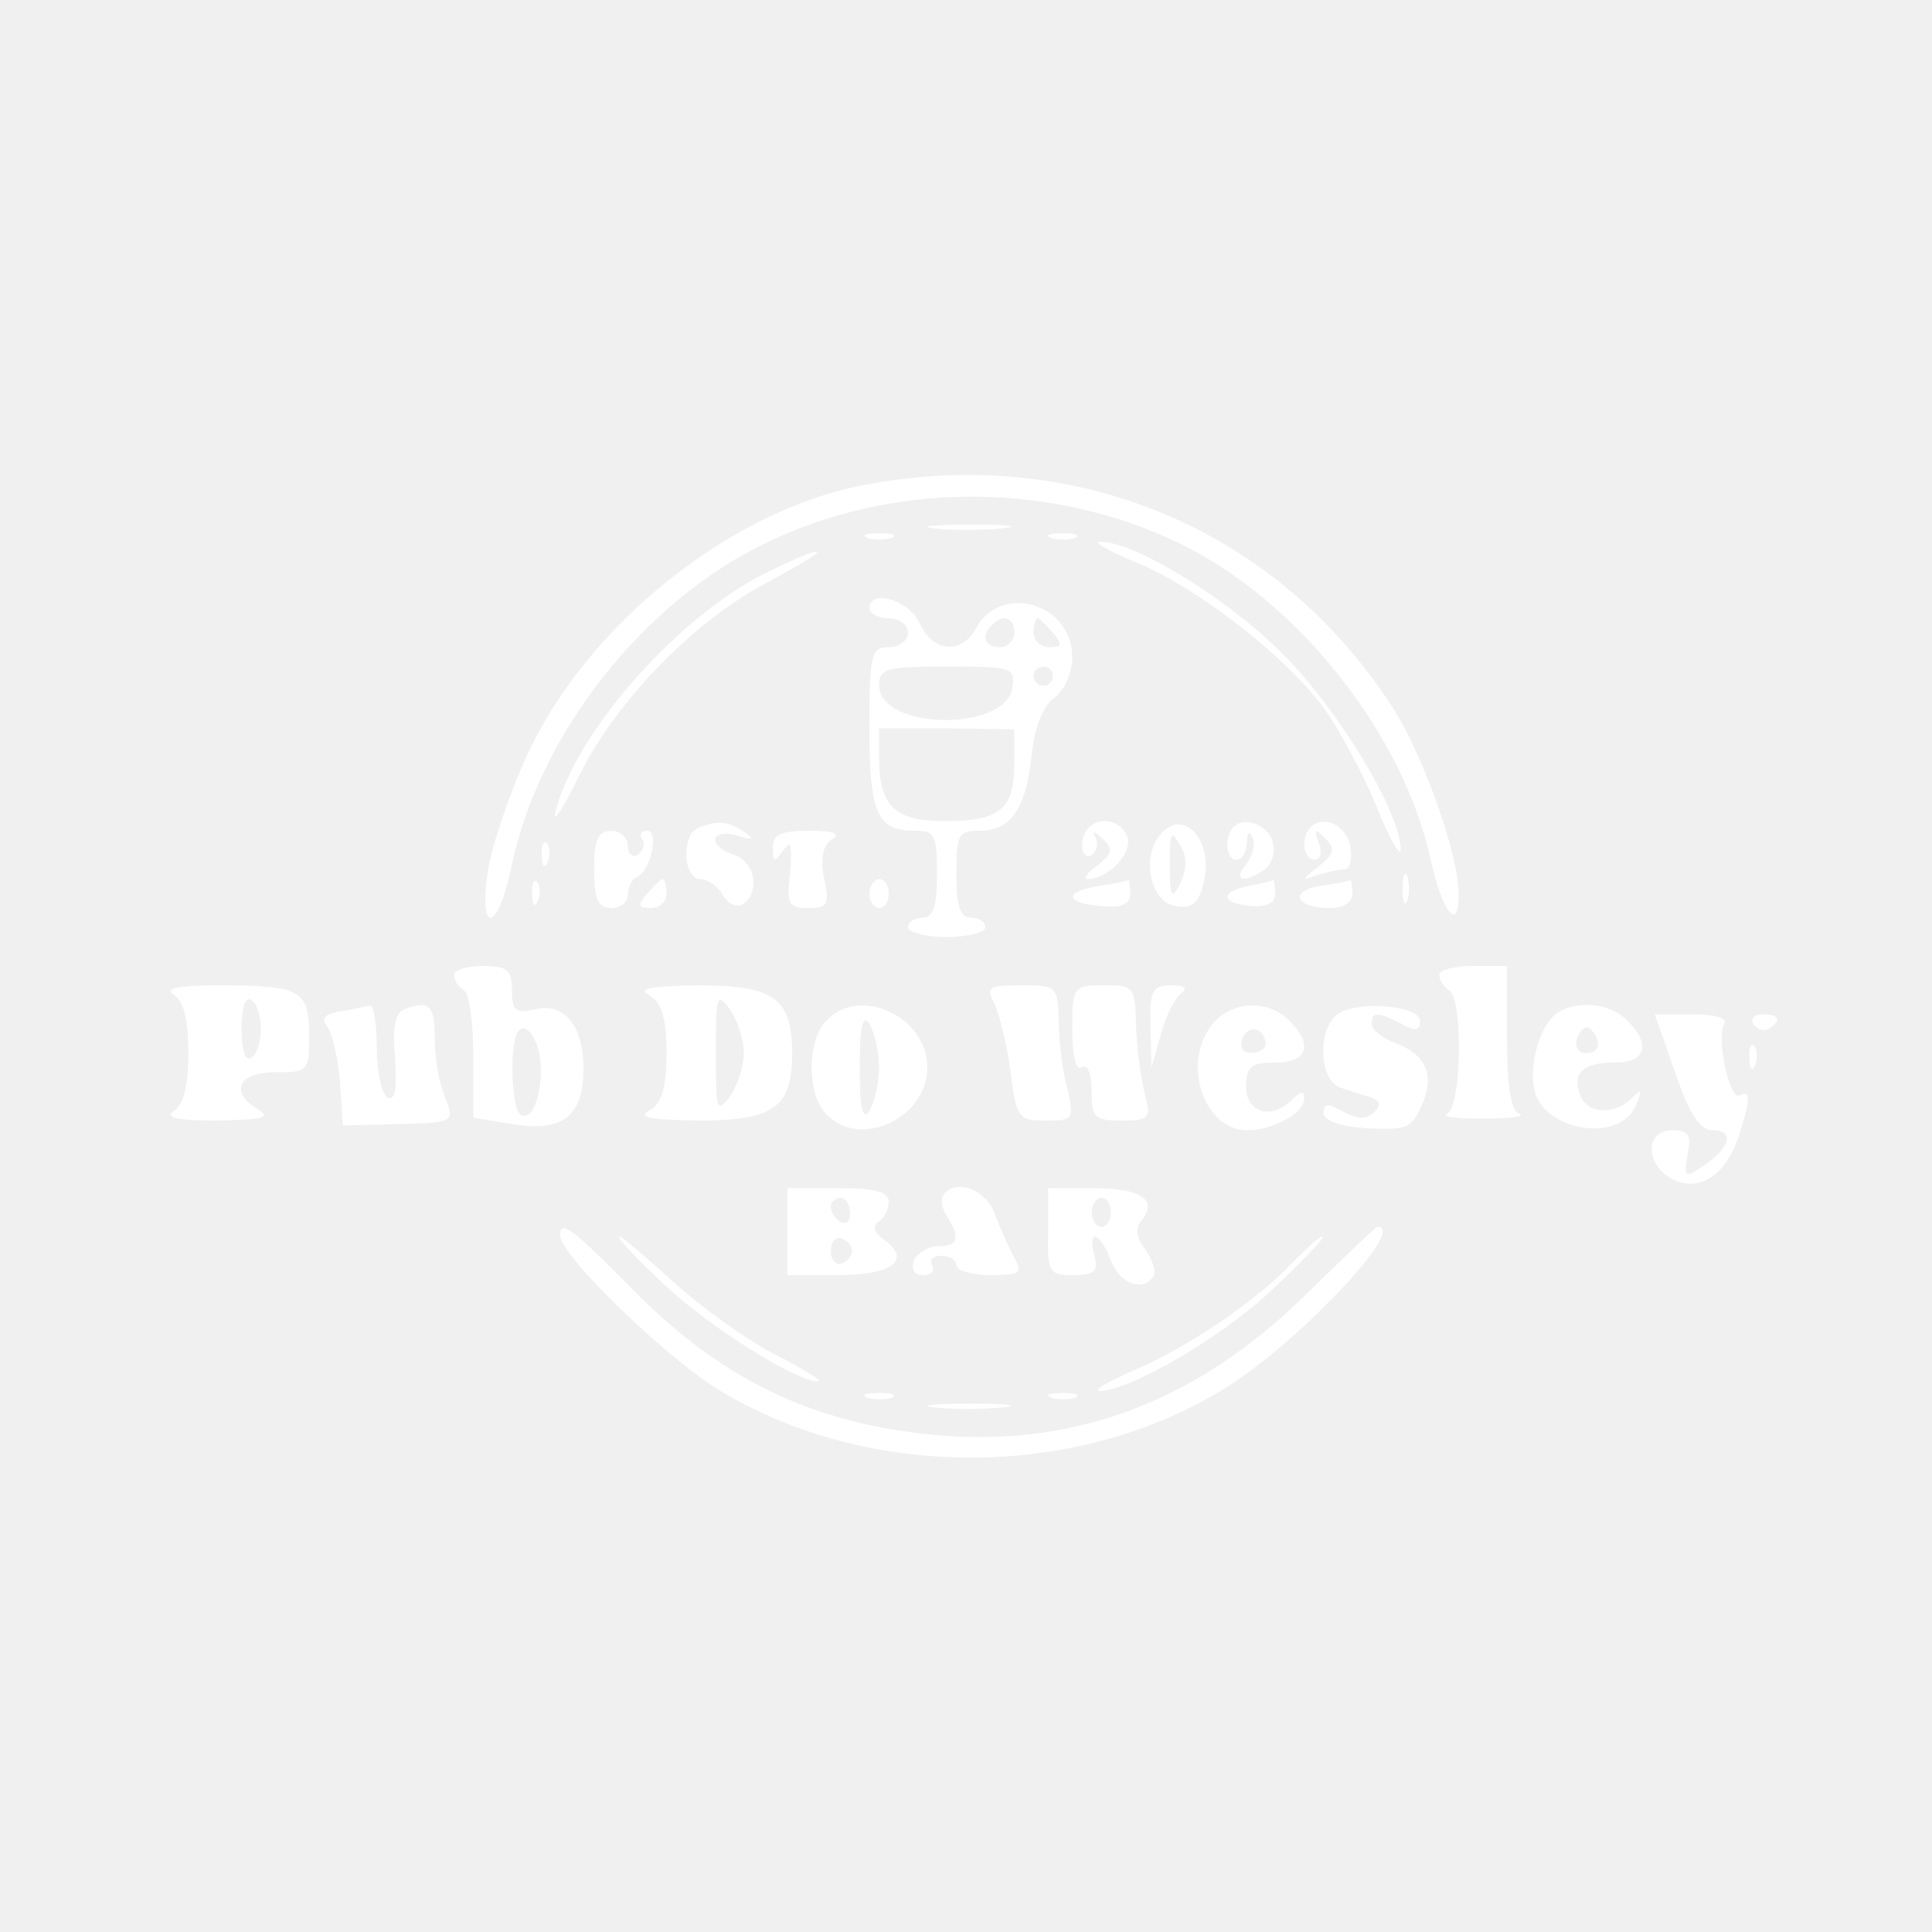
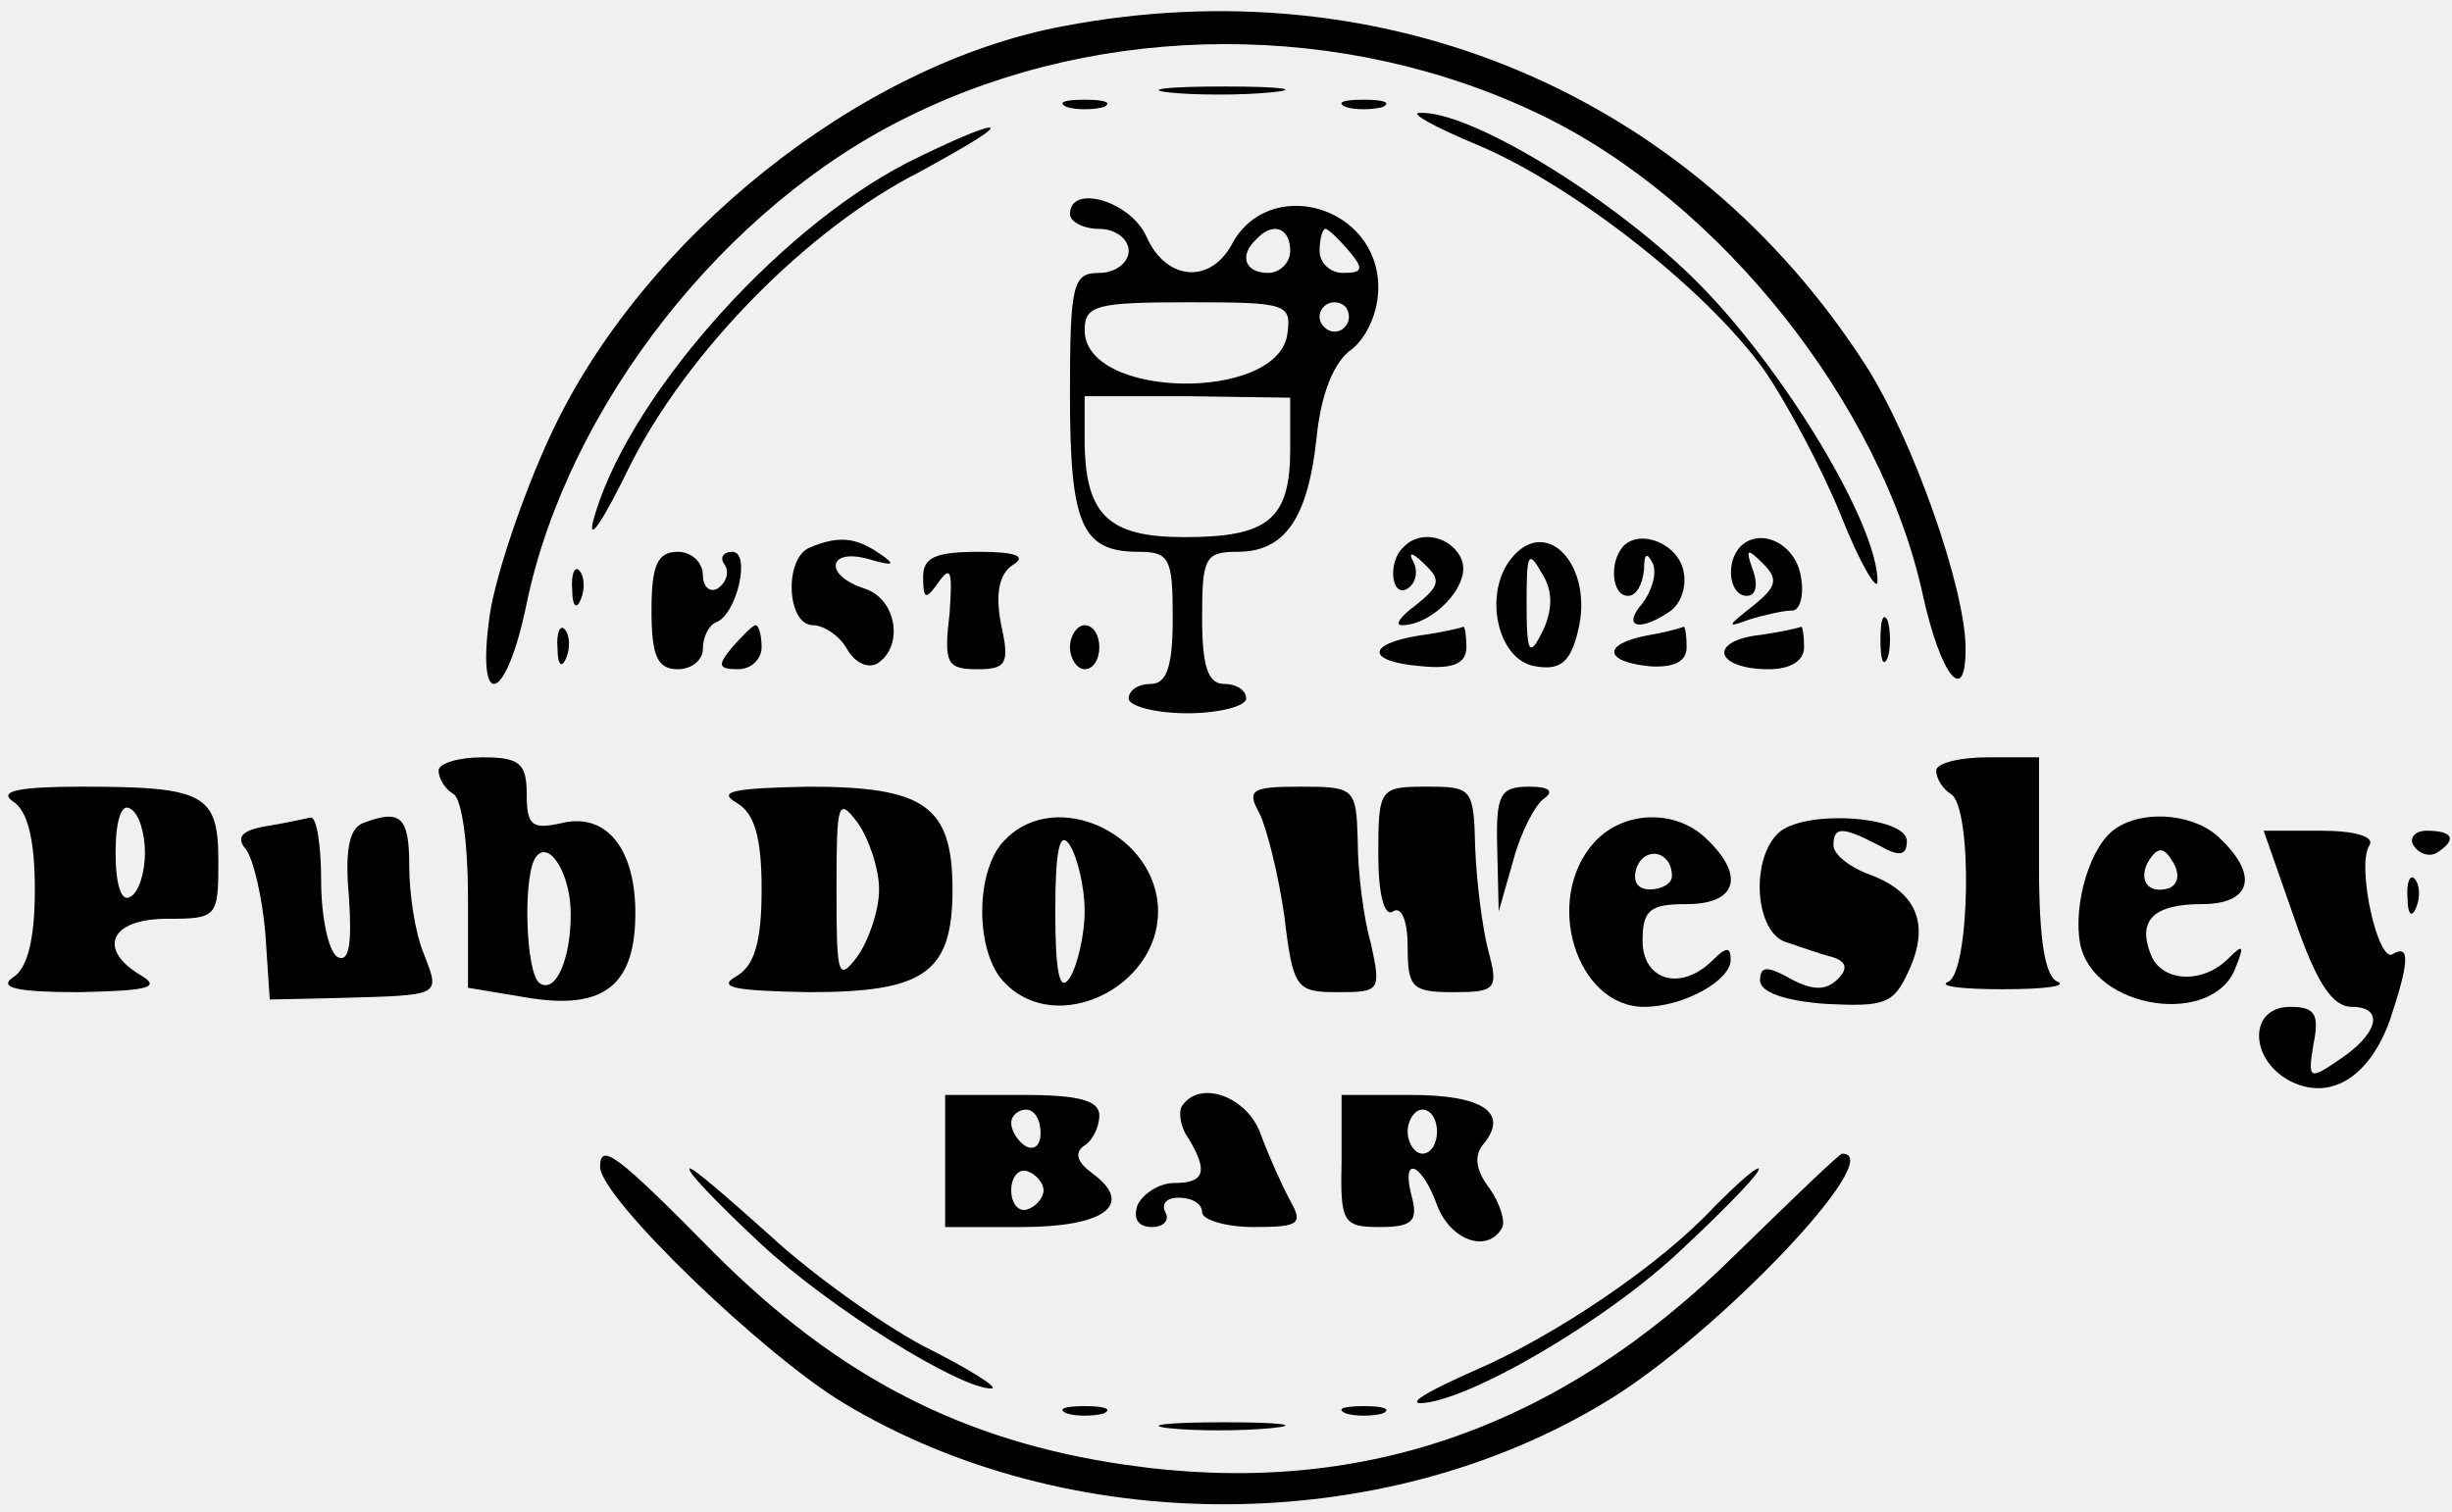
- <svg xmlns="http://www.w3.org/2000/svg" version="1.0" width="200pt" height="200pt" viewBox="0 0 200 200" preserveAspectRatio="xMidYMid meet">
-   <g transform="translate(0,200) scale(0.1,-0.1)" fill="#ffffff" stroke="none">
-     <path d="M895 1498 c-139 -26 -287 -145 -349 -279 -19 -41 -37 -95 -41 -121 -10 -68 11 -62 25 7 28 134 135 271 261 332 132 65 296 65 429 1 123 -59 233 -198 261 -328 12 -54 29 -76 29 -36 0 41 -36 143 -68 193 -119 185 -328 273 -547 231z" />
-     <path d="M967 1453 c18 -2 50 -2 70 0 21 2 7 4 -32 4 -38 0 -55 -2 -38 -4z" />
-     <path d="M898 1443 c6 -2 18 -2 25 0 6 3 1 5 -13 5 -14 0 -19 -2 -12 -5z" />
-     <path d="M1088 1443 c6 -2 18 -2 25 0 6 3 1 5 -13 5 -14 0 -19 -2 -12 -5z" />
-     <path d="M1178 1417 c64 -27 154 -97 194 -152 16 -23 40 -68 53 -100 13 -33 25 -53 25 -45 0 39 -64 145 -123 204 -57 57 -155 117 -189 115 -7 0 11 -10 40 -22z" />
-     <path d="M789 1405 c-91 -47 -193 -164 -214 -245 -3 -14 8 3 25 38 39 78 121 162 198 201 31 17 53 30 47 30 -5 0 -30 -11 -56 -24z" />
-     <path d="M900 1370 c0 -5 9 -10 20 -10 11 0 20 -7 20 -15 0 -8 -9 -15 -20 -15 -18 0 -20 -7 -20 -83 0 -89 8 -107 47 -107 21 0 23 -5 23 -45 0 -33 -4 -45 -15 -45 -8 0 -15 -4 -15 -10 0 -5 18 -10 40 -10 22 0 40 5 40 10 0 6 -7 10 -15 10 -11 0 -15 12 -15 45 0 41 2 45 24 45 32 0 48 22 54 78 3 30 12 52 24 60 10 8 18 25 18 42 0 56 -75 77 -100 29 -15 -27 -45 -24 -58 6 -11 24 -52 36 -52 15z m150 -25 c0 -8 -7 -15 -15 -15 -16 0 -20 12 -8 23 11 12 23 8 23 -8z m40 0 c10 -12 10 -15 -4 -15 -9 0 -16 7 -16 15 0 8 2 15 4 15 2 0 9 -7 16 -15z m-42 -57 c-7 -46 -138 -44 -138 3 0 17 8 19 71 19 67 0 70 -1 67 -22z m42 12 c0 -5 -4 -10 -10 -10 -5 0 -10 5 -10 10 0 6 5 10 10 10 6 0 10 -4 10 -10z m-40 -90 c0 -48 -15 -60 -72 -60 -52 0 -68 15 -68 67 l0 29 70 0 70 -1 0 -35z" />
-     <path d="M723 1143 c-18 -7 -16 -53 2 -53 7 0 18 -7 23 -16 5 -9 14 -14 21 -10 18 12 13 44 -9 51 -28 9 -25 28 3 20 17 -5 19 -4 7 4 -16 11 -28 12 -47 4z" />
-     <path d="M1127 1143 c-11 -10 -8 -35 3 -28 6 4 7 12 4 18 -4 7 -1 7 7 -1 12 -11 11 -15 -5 -28 -11 -8 -15 -14 -10 -14 21 0 47 27 41 44 -6 16 -28 22 -40 9z" />
-     <path d="M1201 1136 c-20 -24 -10 -70 16 -74 17 -3 24 3 29 24 11 44 -21 79 -45 50z m21 -50 c-9 -18 -11 -16 -11 19 0 33 1 37 10 21 8 -12 8 -25 1 -40z" />
-     <path d="M1277 1144 c-10 -11 -8 -34 3 -34 6 0 10 8 11 18 0 11 2 12 6 4 3 -7 -1 -19 -7 -27 -14 -16 -3 -20 18 -6 8 5 12 17 10 27 -3 19 -29 30 -41 18z" />
-     <path d="M1357 1144 c-11 -11 -8 -34 4 -34 6 0 8 7 4 18 -5 14 -4 15 7 4 11 -11 9 -16 -7 -29 -18 -14 -18 -15 -2 -9 10 3 23 6 29 6 5 0 8 10 6 22 -3 23 -27 35 -41 22z" />
-     <path d="M615 1100 c0 -31 4 -40 18 -40 9 0 17 6 17 14 0 8 4 16 9 18 14 5 24 48 11 48 -6 0 -9 -4 -5 -9 3 -5 1 -12 -5 -16 -5 -3 -10 1 -10 9 0 9 -8 16 -17 16 -14 0 -18 -9 -18 -40z" />
-     <path d="M800 1123 c0 -16 2 -16 11 -3 8 11 9 6 7 -22 -4 -34 -2 -38 19 -38 20 0 22 4 16 31 -4 21 -1 34 8 40 10 6 2 9 -23 9 -30 0 -38 -4 -38 -17z" />
-     <path d="M561 1114 c0 -11 3 -14 6 -6 3 7 2 16 -1 19 -3 4 -6 -2 -5 -13z" />
-     <path d="M1452 1080 c0 -14 2 -19 5 -12 2 6 2 18 0 25 -3 6 -5 1 -5 -13z" />
-     <path d="M551 1074 c0 -11 3 -14 6 -6 3 7 2 16 -1 19 -3 4 -6 -2 -5 -13z" />
-     <path d="M670 1075 c-10 -12 -10 -15 4 -15 9 0 16 7 16 15 0 8 -2 15 -4 15 -2 0 -9 -7 -16 -15z" />
-     <path d="M900 1075 c0 -8 5 -15 10 -15 6 0 10 7 10 15 0 8 -4 15 -10 15 -5 0 -10 -7 -10 -15z" />
-     <path d="M1138 1083 c-37 -6 -36 -18 2 -21 21 -2 30 2 30 13 0 8 -1 14 -2 14 -2 -1 -15 -4 -30 -6z" />
-     <path d="M1293 1083 c-31 -6 -29 -18 2 -21 16 -1 25 3 25 13 0 8 -1 14 -2 14 -2 -1 -13 -4 -25 -6z" />
-     <path d="M1367 1083 c-33 -5 -26 -23 9 -23 15 0 24 6 24 15 0 8 -1 14 -2 14 -2 -1 -15 -4 -31 -6z" />
-     <path d="M470 991 c0 -6 5 -13 10 -16 6 -3 10 -35 10 -69 l0 -63 42 -7 c51 -8 72 9 72 58 0 44 -20 69 -51 61 -19 -4 -23 -2 -23 20 0 21 -5 25 -30 25 -16 0 -30 -4 -30 -9z m90 -98 c0 -30 -10 -54 -21 -47 -10 6 -12 77 -2 87 9 10 23 -13 23 -40z" />
-     <path d="M1490 991 c0 -6 5 -13 10 -16 15 -9 13 -122 -2 -128 -7 -3 10 -5 37 -5 28 0 44 2 38 5 -9 3 -13 29 -13 79 l0 74 -35 0 c-19 0 -35 -4 -35 -9z" />
-     <path d="M180 970 c10 -6 15 -26 15 -60 0 -34 -5 -54 -15 -60 -10 -7 3 -10 45 -10 46 1 56 3 43 11 -31 18 -22 39 17 39 34 0 35 1 35 39 0 46 -9 51 -93 51 -43 0 -57 -3 -47 -10z m90 -35 c0 -13 -4 -27 -10 -30 -6 -4 -10 8 -10 30 0 22 4 34 10 30 6 -3 10 -17 10 -30z" />
-     <path d="M673 969 c12 -7 17 -23 17 -59 0 -36 -5 -52 -17 -59 -14 -8 -1 -10 49 -11 79 0 98 13 98 70 0 57 -19 70 -98 70 -50 -1 -63 -3 -49 -11z m97 -59 c0 -14 -7 -35 -15 -46 -13 -17 -14 -13 -14 46 0 59 1 63 14 46 8 -11 15 -32 15 -46z" />
-     <path d="M1029 962 c5 -10 13 -42 17 -70 6 -50 8 -52 37 -52 28 0 29 1 22 33 -5 17 -9 49 -9 70 -1 36 -2 37 -39 37 -33 0 -37 -2 -28 -18z" />
-     <path d="M1110 934 c0 -27 4 -43 10 -39 6 4 10 -7 10 -24 0 -28 3 -31 31 -31 29 0 31 2 24 28 -4 15 -8 46 -9 70 -1 41 -2 42 -33 42 -32 0 -33 -1 -33 -46z" />
-     <path d="M1191 938 l1 -43 10 35 c5 19 15 38 21 42 7 5 3 8 -10 8 -20 0 -23 -5 -22 -42z" />
-     <path d="M352 953 c-17 -3 -20 -8 -13 -16 5 -7 11 -33 13 -57 l3 -45 45 1 c73 2 71 1 60 30 -6 14 -10 41 -10 60 0 34 -6 39 -32 29 -9 -4 -12 -19 -9 -51 2 -32 0 -44 -8 -40 -6 4 -11 27 -11 52 0 24 -3 43 -7 43 -5 -1 -18 -4 -31 -6z" />
-     <path d="M856 944 c-21 -20 -21 -78 0 -98 35 -36 104 -3 104 49 0 52 -69 85 -104 49z m54 -49 c0 -16 -5 -37 -10 -45 -7 -11 -10 3 -10 45 0 42 3 56 10 45 5 -8 10 -28 10 -45z" />
-     <path d="M1257 942 c-35 -39 -12 -112 34 -112 27 0 59 18 59 32 0 9 -3 9 -12 0 -22 -22 -48 -14 -48 13 0 21 5 25 30 25 34 0 40 19 14 44 -21 21 -57 20 -77 -2z m53 -23 c0 -5 -7 -9 -15 -9 -9 0 -12 6 -9 15 6 15 24 11 24 -6z" />
-     <path d="M1382 948 c-19 -19 -15 -68 6 -74 9 -3 23 -8 31 -10 10 -3 11 -8 4 -15 -8 -8 -17 -8 -32 0 -16 9 -21 9 -21 -1 0 -8 17 -14 45 -16 40 -2 46 0 56 22 15 32 6 54 -26 66 -14 5 -25 14 -25 20 0 13 6 13 31 0 14 -8 19 -7 19 3 0 17 -71 22 -88 5z" />
-     <path d="M1613 952 c-18 -11 -30 -52 -25 -79 9 -45 91 -57 106 -16 6 15 5 16 -5 6 -18 -18 -46 -16 -53 3 -9 23 2 34 35 34 33 0 39 19 13 44 -16 17 -51 21 -71 8z m36 -41 c-15 -5 -22 6 -14 19 6 9 10 9 16 -1 5 -8 4 -15 -2 -18z" />
-     <path d="M1734 890 c15 -44 26 -60 39 -60 23 0 18 -19 -10 -37 -19 -13 -20 -12 -16 12 4 20 1 25 -16 25 -28 0 -28 -35 -1 -50 28 -15 55 2 69 41 13 39 14 52 2 45 -10 -7 -25 60 -16 74 4 6 -10 10 -33 10 l-39 0 21 -60z" />
-     <path d="M1815 940 c4 -6 11 -8 16 -5 14 9 11 15 -7 15 -8 0 -12 -5 -9 -10z" />
-     <path d="M1811 904 c0 -11 3 -14 6 -6 3 7 2 16 -1 19 -3 4 -6 -2 -5 -13z" />
-     <path d="M815 725 l0 -45 52 0 c56 0 77 15 49 36 -11 8 -13 14 -7 19 6 3 11 13 11 21 0 10 -13 14 -52 14 l-53 0 0 -45z m65 19 c0 -8 -4 -12 -10 -9 -5 3 -10 10 -10 16 0 5 5 9 10 9 6 0 10 -7 10 -16z m2 -39 c0 -5 -5 -11 -11 -13 -6 -2 -11 4 -11 13 0 9 5 15 11 13 6 -2 11 -8 11 -13z" />
-     <path d="M976 762 c-2 -4 -1 -14 5 -22 13 -22 11 -30 -10 -30 -10 0 -21 -7 -25 -15 -3 -9 0 -15 10 -15 8 0 12 5 9 10 -3 6 1 10 9 10 9 0 16 -4 16 -10 0 -5 16 -10 35 -10 31 0 34 2 25 18 -5 9 -14 29 -20 45 -9 26 -42 38 -54 19z" />
-     <path d="M1085 725 c-1 -42 1 -45 26 -45 22 0 26 4 22 20 -8 29 6 25 17 -5 9 -24 34 -33 44 -16 3 4 -1 17 -8 27 -10 13 -11 23 -4 31 17 21 -1 33 -50 33 l-47 0 0 -45z m65 20 c0 -8 -4 -15 -10 -15 -5 0 -10 7 -10 15 0 8 5 15 10 15 6 0 10 -7 10 -15z" />
-     <path d="M580 721 c0 -21 111 -128 166 -161 153 -92 366 -92 519 1 75 45 193 169 161 169 -2 0 -34 -31 -72 -68 -121 -120 -258 -167 -416 -144 -111 16 -196 60 -280 144 -67 68 -78 76 -78 59z" />
-     <path d="M689 669 c47 -44 137 -100 158 -99 4 1 -17 14 -47 29 -30 16 -77 50 -104 75 -28 25 -52 46 -55 46 -3 -1 18 -23 48 -51z" />
-     <path d="M1339 694 c-36 -39 -108 -88 -164 -112 -27 -12 -44 -21 -37 -22 31 0 128 56 180 106 31 29 54 53 51 54 -3 0 -16 -12 -30 -26z" />
-     <path d="M898 553 c6 -2 18 -2 25 0 6 3 1 5 -13 5 -14 0 -19 -2 -12 -5z" />
-     <path d="M1088 553 c6 -2 18 -2 25 0 6 3 1 5 -13 5 -14 0 -19 -2 -12 -5z" />
-     <path d="M967 543 c18 -2 50 -2 70 0 21 2 7 4 -32 4 -38 0 -55 -2 -38 -4z" />
+ <svg xmlns="http://www.w3.org/2000/svg" version="1.0" width="167pt" height="103pt" viewBox="0 0 167 103" preserveAspectRatio="xMidYMid" id="svg203">
+   <defs id="defs207" />
+   <g transform="matrix(0.1,0,0,-0.1,-17.12739,151.5924)" fill="#ffffff" stroke="none" id="g201" style="fill:#000000">
+     <path d="m 895,1498 c -139,-26 -287,-145 -349,-279 -19,-41 -37,-95 -41,-121 -10,-68 11,-62 25,7 28,134 135,271 261,332 132,65 296,65 429,1 123,-59 233,-198 261,-328 12,-54 29,-76 29,-36 0,41 -36,143 -68,193 -119,185 -328,273 -547,231 z" id="path109" style="fill:#000000" />
+     <path d="m 967,1453 c 18,-2 50,-2 70,0 21,2 7,4 -32,4 -38,0 -55,-2 -38,-4 z" id="path111" style="fill:#000000" />
+     <path d="m 898,1443 c 6,-2 18,-2 25,0 6,3 1,5 -13,5 -14,0 -19,-2 -12,-5 z" id="path113" style="fill:#000000" />
+     <path d="m 1088,1443 c 6,-2 18,-2 25,0 6,3 1,5 -13,5 -14,0 -19,-2 -12,-5 z" id="path115" style="fill:#000000" />
+     <path d="m 1178,1417 c 64,-27 154,-97 194,-152 16,-23 40,-68 53,-100 13,-33 25,-53 25,-45 0,39 -64,145 -123,204 -57,57 -155,117 -189,115 -7,0 11,-10 40,-22 z" id="path117" style="fill:#000000" />
+     <path d="m 789,1405 c -91,-47 -193,-164 -214,-245 -3,-14 8,3 25,38 39,78 121,162 198,201 31,17 53,30 47,30 -5,0 -30,-11 -56,-24 z" id="path119" style="fill:#000000" />
+     <path d="m 900,1370 c 0,-5 9,-10 20,-10 11,0 20,-7 20,-15 0,-8 -9,-15 -20,-15 -18,0 -20,-7 -20,-83 0,-89 8,-107 47,-107 21,0 23,-5 23,-45 0,-33 -4,-45 -15,-45 -8,0 -15,-4 -15,-10 0,-5 18,-10 40,-10 22,0 40,5 40,10 0,6 -7,10 -15,10 -11,0 -15,12 -15,45 0,41 2,45 24,45 32,0 48,22 54,78 3,30 12,52 24,60 10,8 18,25 18,42 0,56 -75,77 -100,29 -15,-27 -45,-24 -58,6 -11,24 -52,36 -52,15 z m 150,-25 c 0,-8 -7,-15 -15,-15 -16,0 -20,12 -8,23 11,12 23,8 23,-8 z m 40,0 c 10,-12 10,-15 -4,-15 -9,0 -16,7 -16,15 0,8 2,15 4,15 2,0 9,-7 16,-15 z m -42,-57 c -7,-46 -138,-44 -138,3 0,17 8,19 71,19 67,0 70,-1 67,-22 z m 42,12 c 0,-5 -4,-10 -10,-10 -5,0 -10,5 -10,10 0,6 5,10 10,10 6,0 10,-4 10,-10 z m -40,-90 c 0,-48 -15,-60 -72,-60 -52,0 -68,15 -68,67 v 29 h 70 l 70,-1 z" id="path121" style="fill:#000000" />
+     <path d="m 723,1143 c -18,-7 -16,-53 2,-53 7,0 18,-7 23,-16 5,-9 14,-14 21,-10 18,12 13,44 -9,51 -28,9 -25,28 3,20 17,-5 19,-4 7,4 -16,11 -28,12 -47,4 z" id="path123" style="fill:#000000" />
+     <path d="m 1127,1143 c -11,-10 -8,-35 3,-28 6,4 7,12 4,18 -4,7 -1,7 7,-1 12,-11 11,-15 -5,-28 -11,-8 -15,-14 -10,-14 21,0 47,27 41,44 -6,16 -28,22 -40,9 z" id="path125" style="fill:#000000" />
+     <path d="m 1201,1136 c -20,-24 -10,-70 16,-74 17,-3 24,3 29,24 11,44 -21,79 -45,50 z m 21,-50 c -9,-18 -11,-16 -11,19 0,33 1,37 10,21 8,-12 8,-25 1,-40 z" id="path127" style="fill:#000000" />
+     <path d="m 1277,1144 c -10,-11 -8,-34 3,-34 6,0 10,8 11,18 0,11 2,12 6,4 3,-7 -1,-19 -7,-27 -14,-16 -3,-20 18,-6 8,5 12,17 10,27 -3,19 -29,30 -41,18 z" id="path129" style="fill:#000000" />
+     <path d="m 1357,1144 c -11,-11 -8,-34 4,-34 6,0 8,7 4,18 -5,14 -4,15 7,4 11,-11 9,-16 -7,-29 -18,-14 -18,-15 -2,-9 10,3 23,6 29,6 5,0 8,10 6,22 -3,23 -27,35 -41,22 z" id="path131" style="fill:#000000" />
+     <path d="m 615,1100 c 0,-31 4,-40 18,-40 9,0 17,6 17,14 0,8 4,16 9,18 14,5 24,48 11,48 -6,0 -9,-4 -5,-9 3,-5 1,-12 -5,-16 -5,-3 -10,1 -10,9 0,9 -8,16 -17,16 -14,0 -18,-9 -18,-40 z" id="path133" style="fill:#000000" />
+     <path d="m 800,1123 c 0,-16 2,-16 11,-3 8,11 9,6 7,-22 -4,-34 -2,-38 19,-38 20,0 22,4 16,31 -4,21 -1,34 8,40 10,6 2,9 -23,9 -30,0 -38,-4 -38,-17 z" id="path135" style="fill:#000000" />
+     <path d="m 561,1114 c 0,-11 3,-14 6,-6 3,7 2,16 -1,19 -3,4 -6,-2 -5,-13 z" id="path137" style="fill:#000000" />
+     <path d="m 1452,1080 c 0,-14 2,-19 5,-12 2,6 2,18 0,25 -3,6 -5,1 -5,-13 z" id="path139" style="fill:#000000" />
+     <path d="m 551,1074 c 0,-11 3,-14 6,-6 3,7 2,16 -1,19 -3,4 -6,-2 -5,-13 z" id="path141" style="fill:#000000" />
+     <path d="m 670,1075 c -10,-12 -10,-15 4,-15 9,0 16,7 16,15 0,8 -2,15 -4,15 -2,0 -9,-7 -16,-15 z" id="path143" style="fill:#000000" />
+     <path d="m 900,1075 c 0,-8 5,-15 10,-15 6,0 10,7 10,15 0,8 -4,15 -10,15 -5,0 -10,-7 -10,-15 z" id="path145" style="fill:#000000" />
+     <path d="m 1138,1083 c -37,-6 -36,-18 2,-21 21,-2 30,2 30,13 0,8 -1,14 -2,14 -2,-1 -15,-4 -30,-6 z" id="path147" style="fill:#000000" />
+     <path d="m 1293,1083 c -31,-6 -29,-18 2,-21 16,-1 25,3 25,13 0,8 -1,14 -2,14 -2,-1 -13,-4 -25,-6 z" id="path149" style="fill:#000000" />
+     <path d="m 1367,1083 c -33,-5 -26,-23 9,-23 15,0 24,6 24,15 0,8 -1,14 -2,14 -2,-1 -15,-4 -31,-6 z" id="path151" style="fill:#000000" />
+     <path d="m 470,991 c 0,-6 5,-13 10,-16 6,-3 10,-35 10,-69 v -63 l 42,-7 c 51,-8 72,9 72,58 0,44 -20,69 -51,61 -19,-4 -23,-2 -23,20 0,21 -5,25 -30,25 -16,0 -30,-4 -30,-9 z m 90,-98 c 0,-30 -10,-54 -21,-47 -10,6 -12,77 -2,87 9,10 23,-13 23,-40 z" id="path153" style="fill:#000000" />
+     <path d="m 1490,991 c 0,-6 5,-13 10,-16 15,-9 13,-122 -2,-128 -7,-3 10,-5 37,-5 28,0 44,2 38,5 -9,3 -13,29 -13,79 v 74 h -35 c -19,0 -35,-4 -35,-9 z" id="path155" style="fill:#000000" />
+     <path d="m 180,970 c 10,-6 15,-26 15,-60 0,-34 -5,-54 -15,-60 -10,-7 3,-10 45,-10 46,1 56,3 43,11 -31,18 -22,39 17,39 34,0 35,1 35,39 0,46 -9,51 -93,51 -43,0 -57,-3 -47,-10 z m 90,-35 c 0,-13 -4,-27 -10,-30 -6,-4 -10,8 -10,30 0,22 4,34 10,30 6,-3 10,-17 10,-30 z" id="path157" style="fill:#000000" />
+     <path d="m 673,969 c 12,-7 17,-23 17,-59 0,-36 -5,-52 -17,-59 -14,-8 -1,-10 49,-11 79,0 98,13 98,70 0,57 -19,70 -98,70 -50,-1 -63,-3 -49,-11 z m 97,-59 c 0,-14 -7,-35 -15,-46 -13,-17 -14,-13 -14,46 0,59 1,63 14,46 8,-11 15,-32 15,-46 z" id="path159" style="fill:#000000" />
+     <path d="m 1029,962 c 5,-10 13,-42 17,-70 6,-50 8,-52 37,-52 28,0 29,1 22,33 -5,17 -9,49 -9,70 -1,36 -2,37 -39,37 -33,0 -37,-2 -28,-18 z" id="path161" style="fill:#000000" />
+     <path d="m 1110,934 c 0,-27 4,-43 10,-39 6,4 10,-7 10,-24 0,-28 3,-31 31,-31 29,0 31,2 24,28 -4,15 -8,46 -9,70 -1,41 -2,42 -33,42 -32,0 -33,-1 -33,-46 z" id="path163" style="fill:#000000" />
+     <path d="m 1191,938 1,-43 10,35 c 5,19 15,38 21,42 7,5 3,8 -10,8 -20,0 -23,-5 -22,-42 z" id="path165" style="fill:#000000" />
+     <path d="m 352,953 c -17,-3 -20,-8 -13,-16 5,-7 11,-33 13,-57 l 3,-45 45,1 c 73,2 71,1 60,30 -6,14 -10,41 -10,60 0,34 -6,39 -32,29 -9,-4 -12,-19 -9,-51 2,-32 0,-44 -8,-40 -6,4 -11,27 -11,52 0,24 -3,43 -7,43 -5,-1 -18,-4 -31,-6 z" id="path167" style="fill:#000000" />
+     <path d="m 856,944 c -21,-20 -21,-78 0,-98 35,-36 104,-3 104,49 0,52 -69,85 -104,49 z m 54,-49 c 0,-16 -5,-37 -10,-45 -7,-11 -10,3 -10,45 0,42 3,56 10,45 5,-8 10,-28 10,-45 z" id="path169" style="fill:#000000" />
+     <path d="m 1257,942 c -35,-39 -12,-112 34,-112 27,0 59,18 59,32 0,9 -3,9 -12,0 -22,-22 -48,-14 -48,13 0,21 5,25 30,25 34,0 40,19 14,44 -21,21 -57,20 -77,-2 z m 53,-23 c 0,-5 -7,-9 -15,-9 -9,0 -12,6 -9,15 6,15 24,11 24,-6 z" id="path171" style="fill:#000000" />
+     <path d="m 1382,948 c -19,-19 -15,-68 6,-74 9,-3 23,-8 31,-10 10,-3 11,-8 4,-15 -8,-8 -17,-8 -32,0 -16,9 -21,9 -21,-1 0,-8 17,-14 45,-16 40,-2 46,0 56,22 15,32 6,54 -26,66 -14,5 -25,14 -25,20 0,13 6,13 31,0 14,-8 19,-7 19,3 0,17 -71,22 -88,5 z" id="path173" style="fill:#000000" />
+     <path d="m 1613,952 c -18,-11 -30,-52 -25,-79 9,-45 91,-57 106,-16 6,15 5,16 -5,6 -18,-18 -46,-16 -53,3 -9,23 2,34 35,34 33,0 39,19 13,44 -16,17 -51,21 -71,8 z m 36,-41 c -15,-5 -22,6 -14,19 6,9 10,9 16,-1 5,-8 4,-15 -2,-18 z" id="path175" style="fill:#000000" />
+     <path d="m 1734,890 c 15,-44 26,-60 39,-60 23,0 18,-19 -10,-37 -19,-13 -20,-12 -16,12 4,20 1,25 -16,25 -28,0 -28,-35 -1,-50 28,-15 55,2 69,41 13,39 14,52 2,45 -10,-7 -25,60 -16,74 4,6 -10,10 -33,10 h -39 z" id="path177" style="fill:#000000" />
+     <path d="m 1815,940 c 4,-6 11,-8 16,-5 14,9 11,15 -7,15 -8,0 -12,-5 -9,-10 z" id="path179" style="fill:#000000" />
+     <path d="m 1811,904 c 0,-11 3,-14 6,-6 3,7 2,16 -1,19 -3,4 -6,-2 -5,-13 z" id="path181" style="fill:#000000" />
+     <path d="m 815,725 v -45 h 52 c 56,0 77,15 49,36 -11,8 -13,14 -7,19 6,3 11,13 11,21 0,10 -13,14 -52,14 h -53 z m 65,19 c 0,-8 -4,-12 -10,-9 -5,3 -10,10 -10,16 0,5 5,9 10,9 6,0 10,-7 10,-16 z m 2,-39 c 0,-5 -5,-11 -11,-13 -6,-2 -11,4 -11,13 0,9 5,15 11,13 6,-2 11,-8 11,-13 z" id="path183" style="fill:#000000" />
+     <path d="m 976,762 c -2,-4 -1,-14 5,-22 13,-22 11,-30 -10,-30 -10,0 -21,-7 -25,-15 -3,-9 0,-15 10,-15 8,0 12,5 9,10 -3,6 1,10 9,10 9,0 16,-4 16,-10 0,-5 16,-10 35,-10 31,0 34,2 25,18 -5,9 -14,29 -20,45 -9,26 -42,38 -54,19 z" id="path185" style="fill:#000000" />
+     <path d="m 1085,725 c -1,-42 1,-45 26,-45 22,0 26,4 22,20 -8,29 6,25 17,-5 9,-24 34,-33 44,-16 3,4 -1,17 -8,27 -10,13 -11,23 -4,31 17,21 -1,33 -50,33 h -47 z m 65,20 c 0,-8 -4,-15 -10,-15 -5,0 -10,7 -10,15 0,8 5,15 10,15 6,0 10,-7 10,-15 z" id="path187" style="fill:#000000" />
+     <path d="m 580,721 c 0,-21 111,-128 166,-161 153,-92 366,-92 519,1 75,45 193,169 161,169 -2,0 -34,-31 -72,-68 C 1233,542 1096,495 938,518 827,534 742,578 658,662 c -67,68 -78,76 -78,59 z" id="path189" style="fill:#000000" />
+     <path d="m 689,669 c 47,-44 137,-100 158,-99 4,1 -17,14 -47,29 -30,16 -77,50 -104,75 -28,25 -52,46 -55,46 -3,-1 18,-23 48,-51 z" id="path191" style="fill:#000000" />
+     <path d="m 1339,694 c -36,-39 -108,-88 -164,-112 -27,-12 -44,-21 -37,-22 31,0 128,56 180,106 31,29 54,53 51,54 -3,0 -16,-12 -30,-26 z" id="path193" style="fill:#000000" />
+     <path d="m 898,553 c 6,-2 18,-2 25,0 6,3 1,5 -13,5 -14,0 -19,-2 -12,-5 z" id="path195" style="fill:#000000" />
+     <path d="m 1088,553 c 6,-2 18,-2 25,0 6,3 1,5 -13,5 -14,0 -19,-2 -12,-5 z" id="path197" style="fill:#000000" />
+     <path d="m 967,543 c 18,-2 50,-2 70,0 21,2 7,4 -32,4 -38,0 -55,-2 -38,-4 z" id="path199" style="fill:#000000" />
  </g>
</svg>
